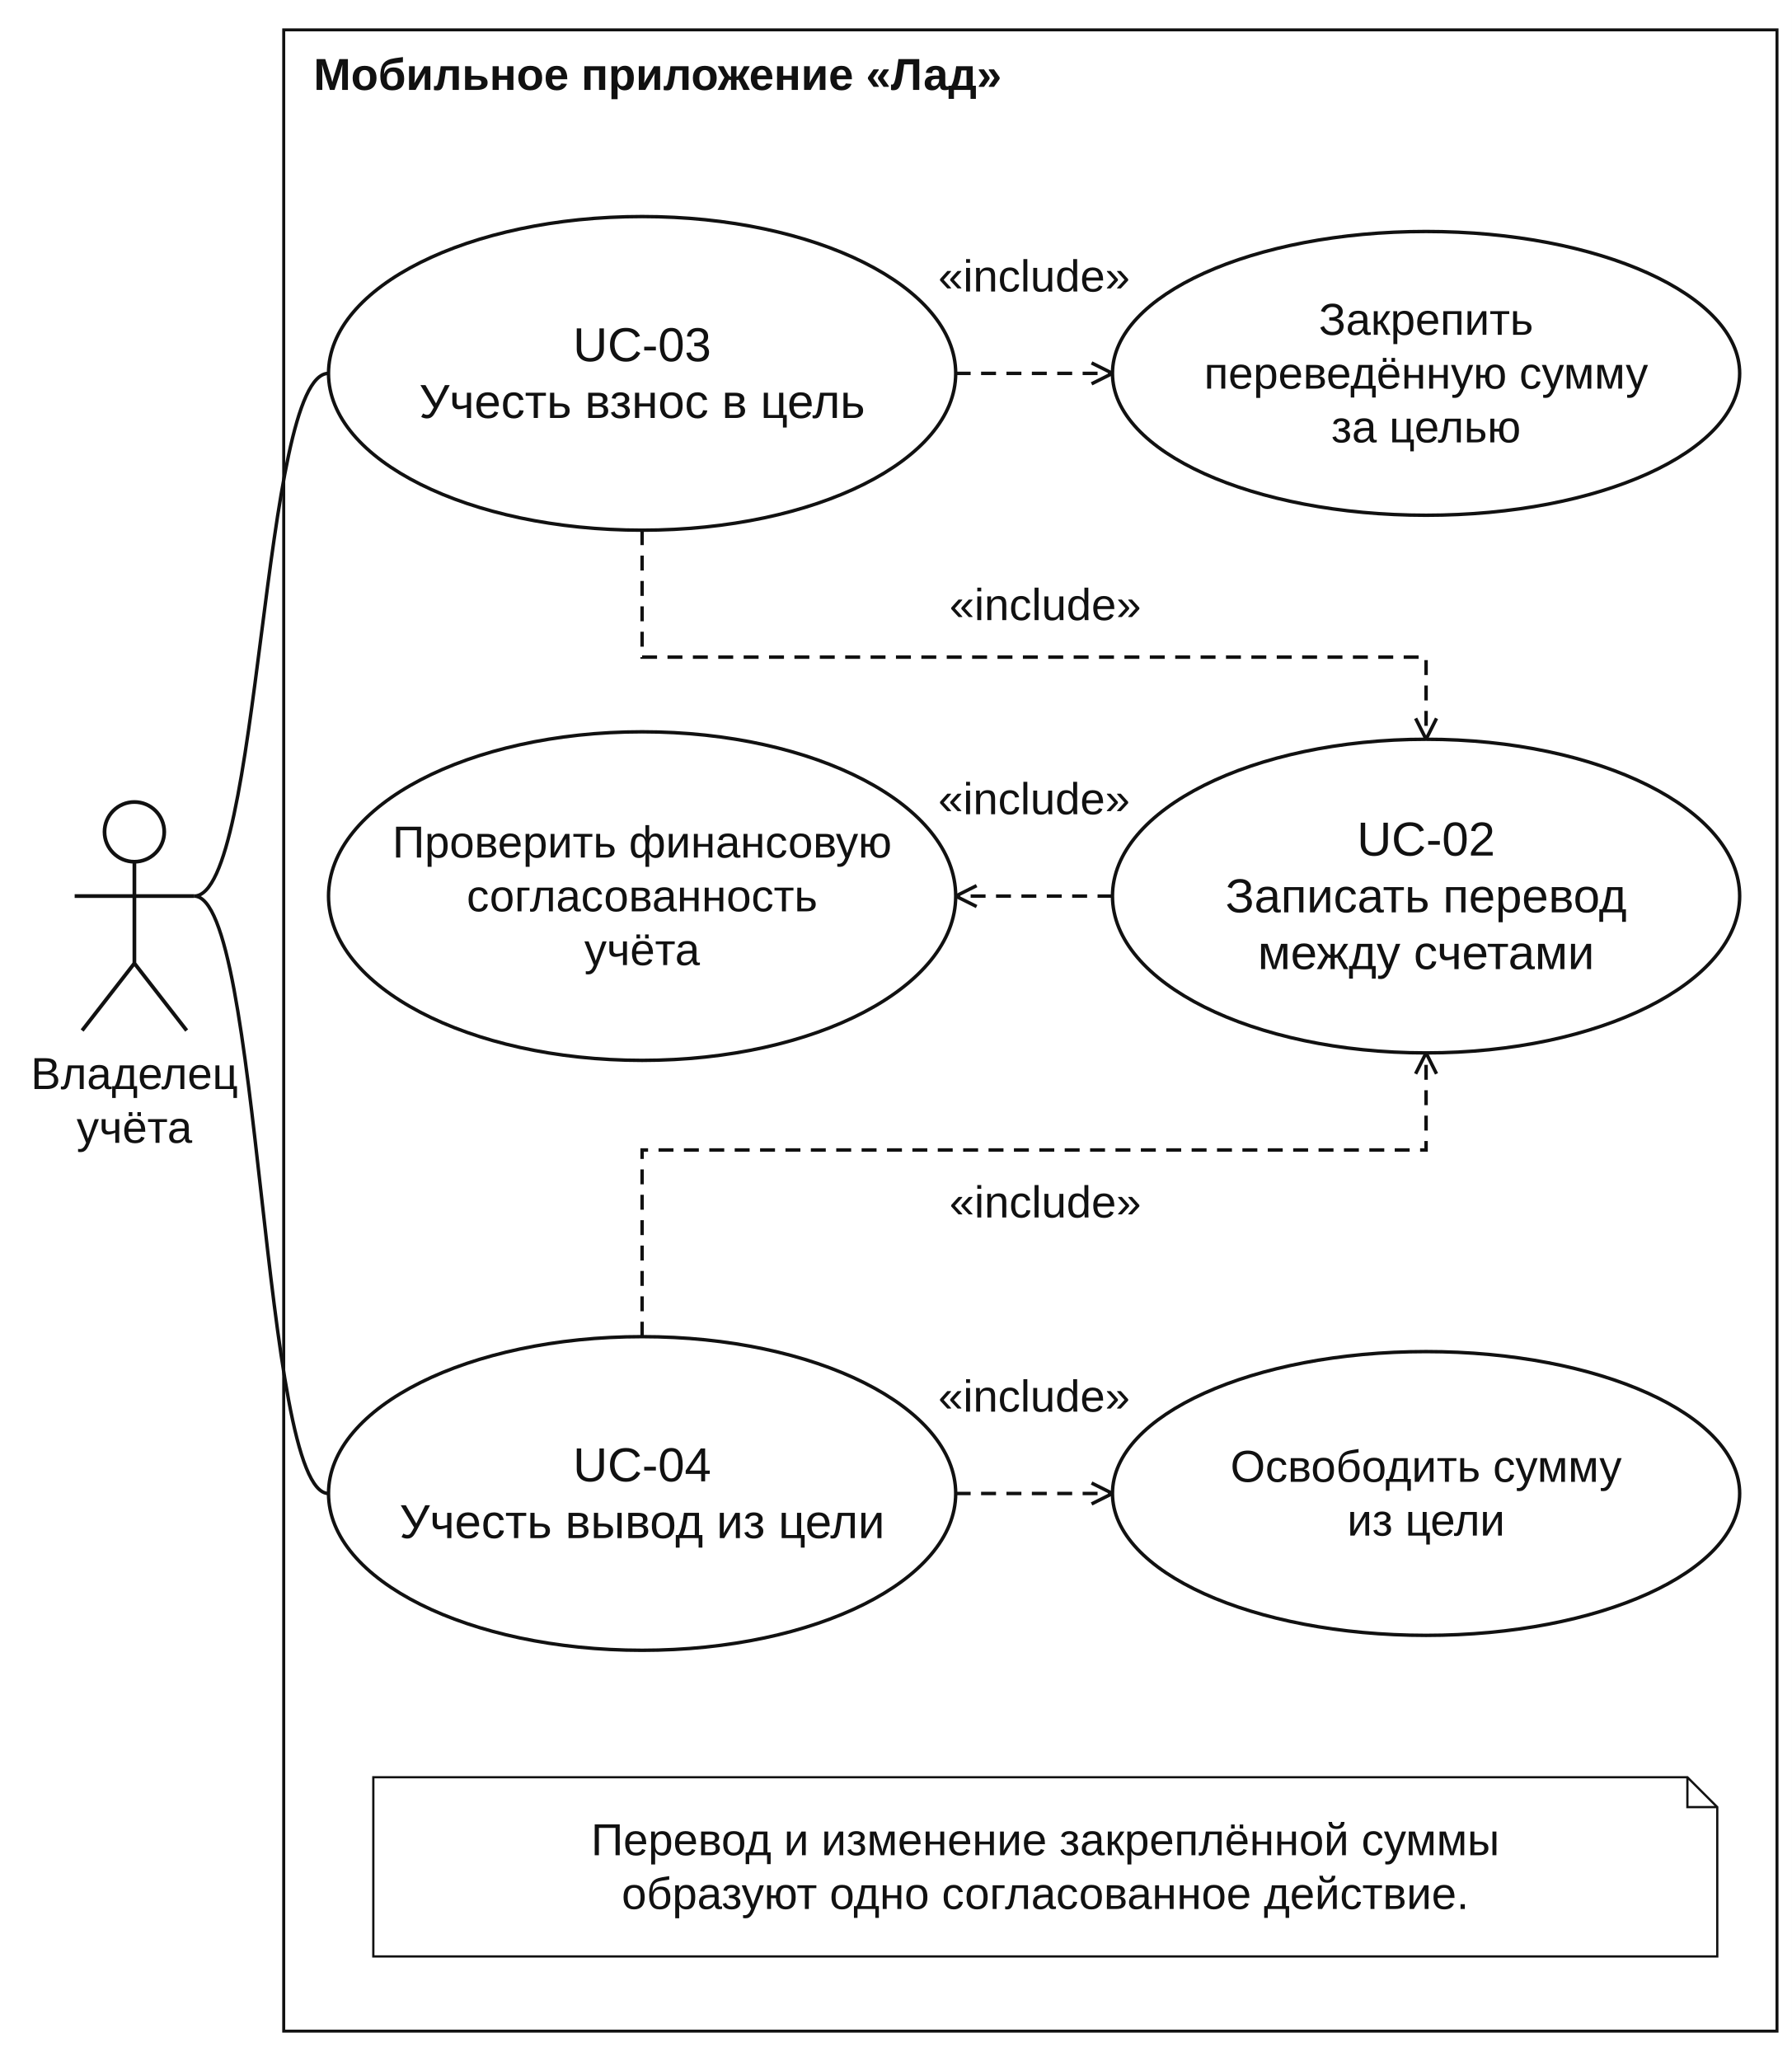
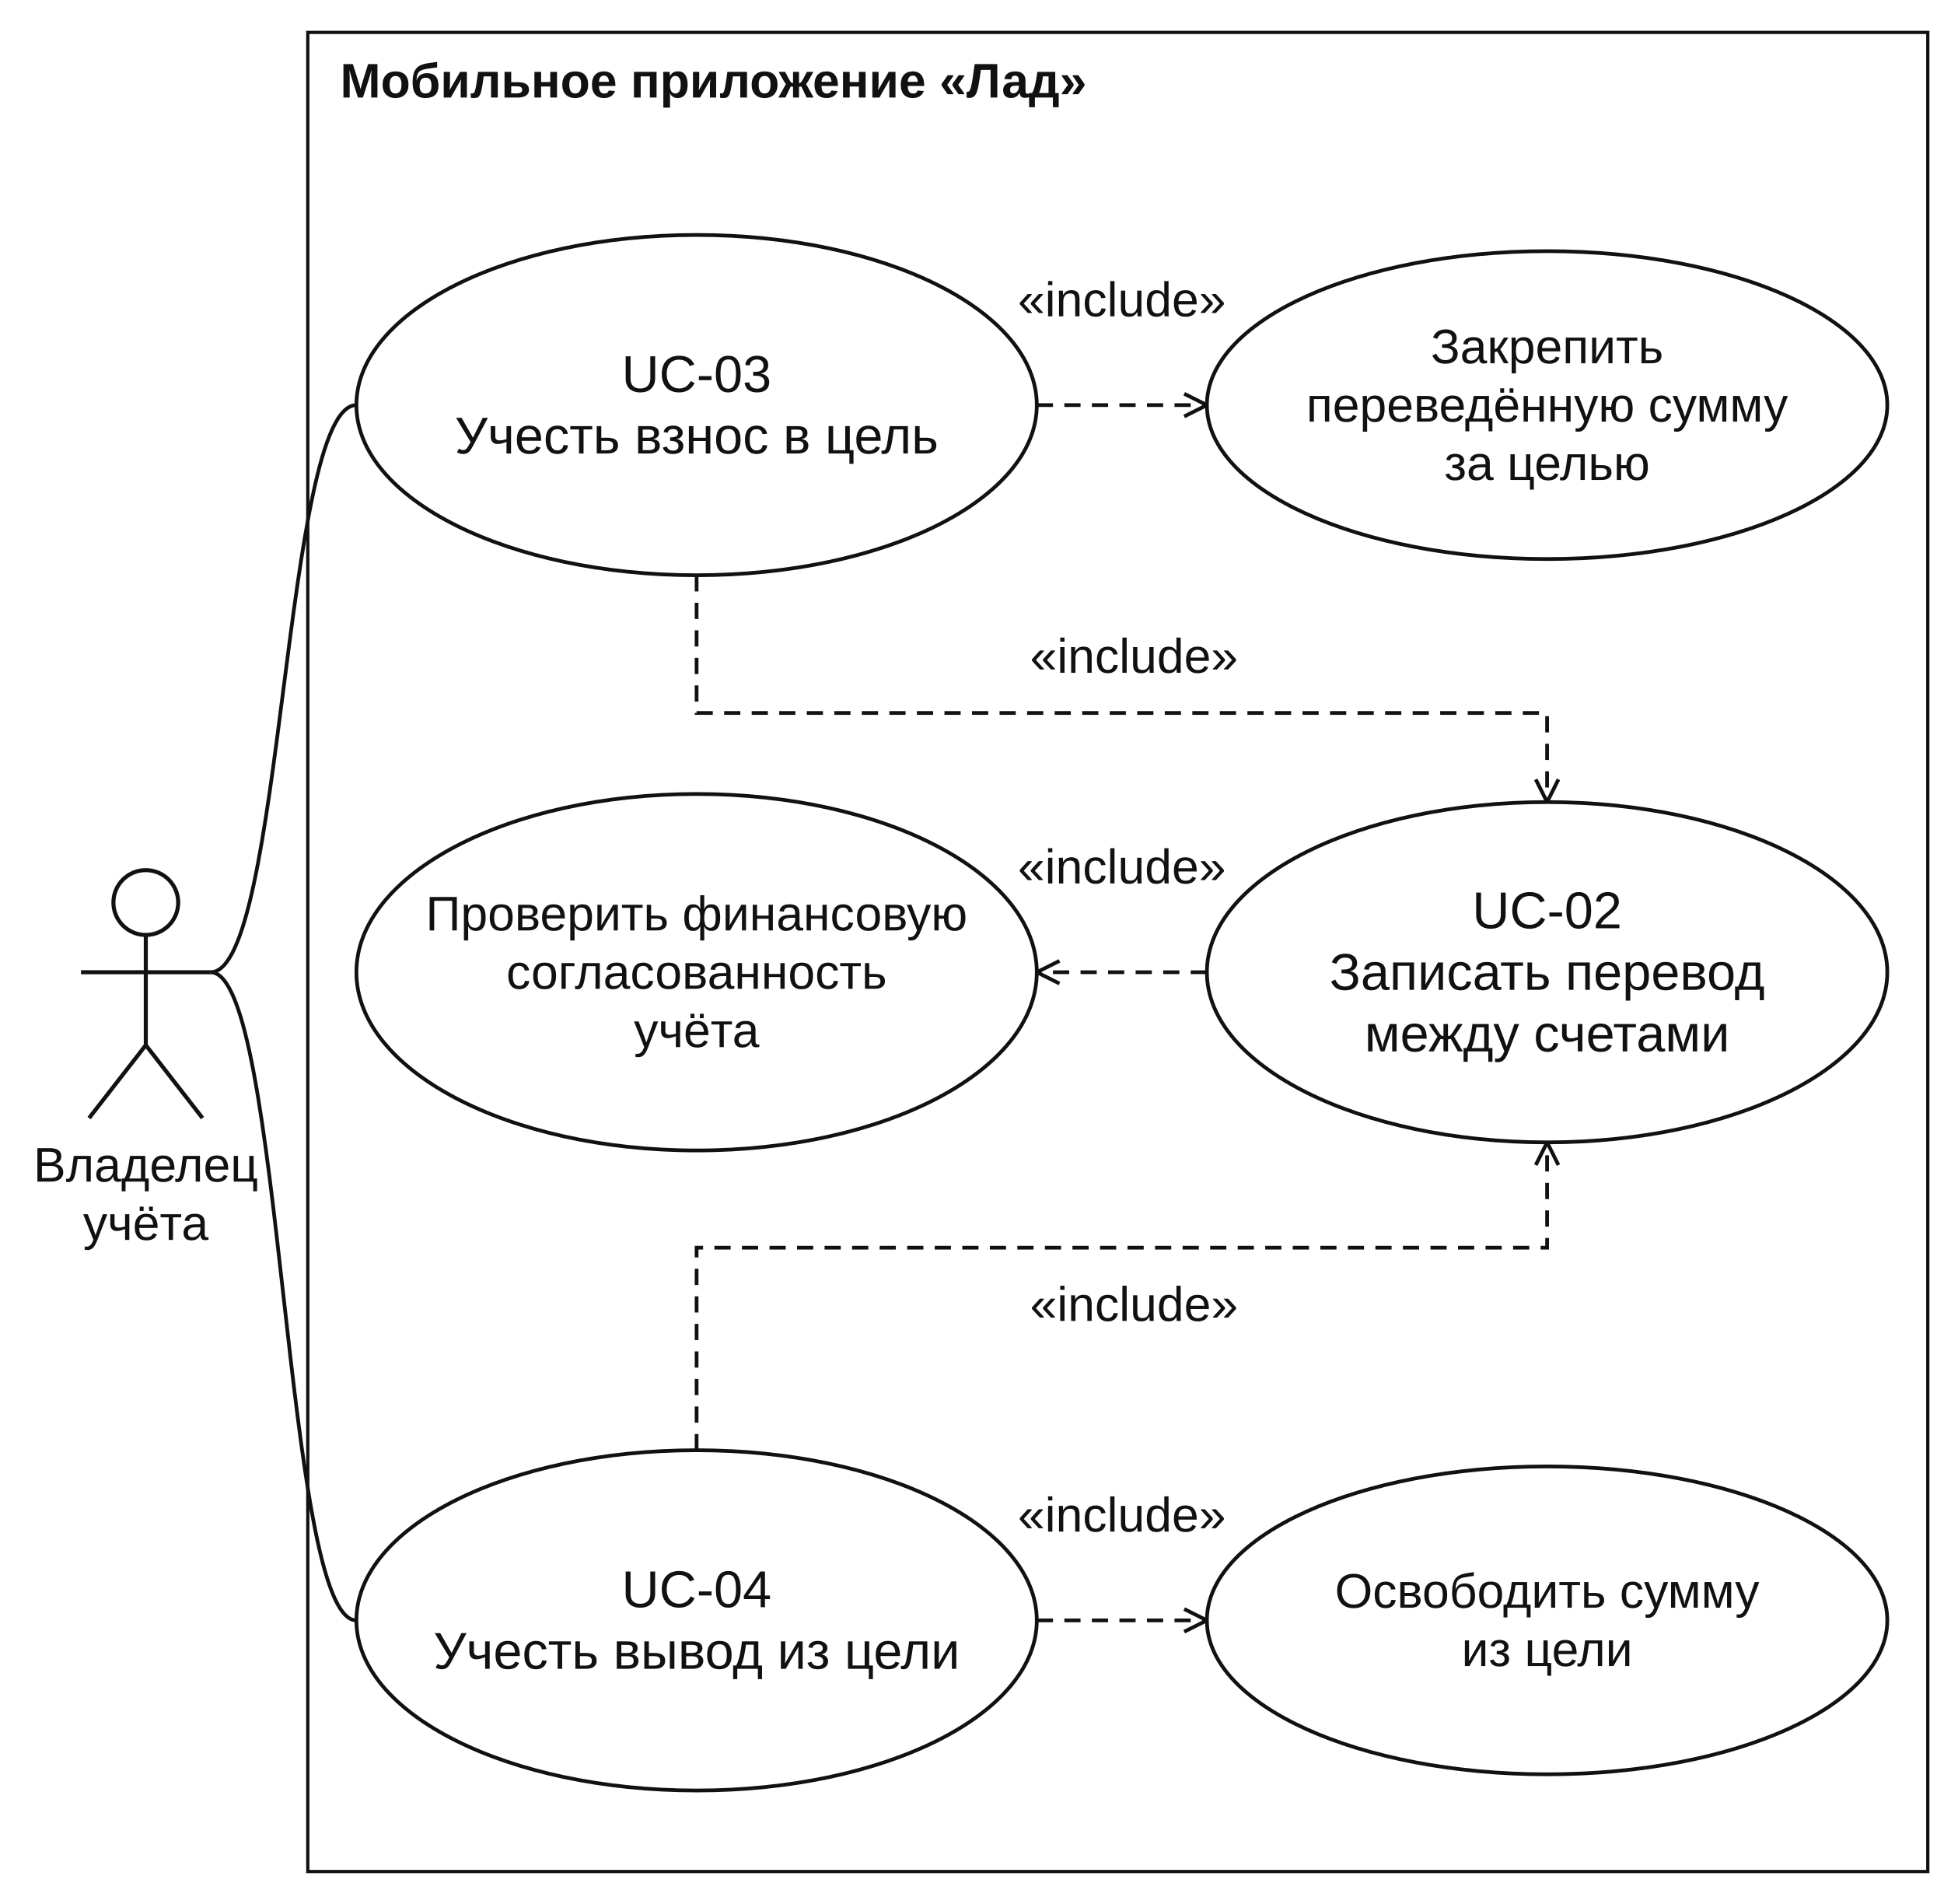
- <svg xmlns="http://www.w3.org/2000/svg" width="1200" height="1380" viewBox="0 0 1200 1380">
-   <rect width="1200" height="1380" fill="white" />
+ <svg xmlns="http://www.w3.org/2000/svg" width="1200" height="1175" viewBox="0 0 1200 1175">
+   <rect width="1200" height="1175" fill="white" />
  <defs>
    <marker id="open-arrow" markerWidth="18" markerHeight="16" refX="16" refY="8" orient="auto" markerUnits="userSpaceOnUse">
      <path d="M 2 1 L 16 8 L 2 15" fill="none" stroke="#111" stroke-width="2.3" />
    </marker>
    <marker id="generalization-arrow" markerWidth="23" markerHeight="22" refX="21" refY="11" orient="auto" markerUnits="userSpaceOnUse">
      <path d="M 1 1 L 21 11 L 1 21 Z" fill="white" stroke="#111" stroke-width="2.3" />
    </marker>
  </defs>
  <g font-family="Arial, sans-serif" fill="#111">
-     <rect data-role="system-boundary" x="190" y="20" width="1000" height="1340" fill="white" stroke="#111" stroke-width="2" />
+     <rect data-role="system-boundary" x="190" y="20" width="1000" height="1135" fill="white" stroke="#111" stroke-width="2" />
    <text x="210" y="60.2" font-size="30" text-anchor="start" font-weight="bold">Мобильное приложение «Лад»</text>
    <path data-from="Owner" data-to="U3" data-relation="association" d="M 130 600 C 175 600, 175 250, 220 250" fill="none" stroke="#111" stroke-width="2.3" />
    <path data-from="Owner" data-to="U4" data-relation="association" d="M 130 600 C 175 600, 175 1000, 220 1000" fill="none" stroke="#111" stroke-width="2.3" />
    <path data-from="U3" data-to="U2" data-relation="include" d="M 430 355 V 440 H 955 V 495" fill="none" stroke="#111" stroke-width="2.3" stroke-dasharray="10 7" marker-end="url(#open-arrow)" />
    <path data-from="U3" data-to="H8" data-relation="include" d="M 640 250 H 745" fill="none" stroke="#111" stroke-width="2.3" stroke-dasharray="10 7" marker-end="url(#open-arrow)" />
    <path data-from="U4" data-to="U2" data-relation="include" d="M 430 895 V 770 H 955 V 705" fill="none" stroke="#111" stroke-width="2.3" stroke-dasharray="10 7" marker-end="url(#open-arrow)" />
    <path data-from="U4" data-to="H9" data-relation="include" d="M 640 1000 H 745" fill="none" stroke="#111" stroke-width="2.3" stroke-dasharray="10 7" marker-end="url(#open-arrow)" />
    <path data-from="U2" data-to="H5" data-relation="include" d="M 745 600 H 640" fill="none" stroke="#111" stroke-width="2.3" stroke-dasharray="10 7" marker-end="url(#open-arrow)" />
    <g id="U3" data-id="U3" data-role="usecase" data-primary="true" data-title="UC-03 Учесть взнос в цель">
      <ellipse cx="430" cy="250" rx="210" ry="105" fill="white" stroke="#111" stroke-width="2.3" />
      <text x="430" y="241.88" font-size="32" text-anchor="middle">UC-03</text>
      <text x="430" y="279.88" font-size="32" text-anchor="middle">Учесть взнос в цель</text>
    </g>
    <g id="H8" data-id="H8" data-role="usecase" data-primary="false" data-title="Закрепить переведённую сумму за целью">
      <ellipse cx="955" cy="250" rx="210" ry="95" fill="white" stroke="#111" stroke-width="2.3" />
      <text x="955" y="224.2" font-size="30" text-anchor="middle">Закрепить</text>
      <text x="955" y="260.2" font-size="30" text-anchor="middle">переведённую сумму</text>
      <text x="955" y="296.2" font-size="30" text-anchor="middle">за целью</text>
    </g>
    <g id="H5" data-id="H5" data-role="usecase" data-primary="false" data-title="Проверить финансовую согласованность учёта">
      <ellipse cx="430" cy="600" rx="210" ry="110" fill="white" stroke="#111" stroke-width="2.3" />
      <text x="430" y="574.2" font-size="30" text-anchor="middle">Проверить финансовую</text>
      <text x="430" y="610.2" font-size="30" text-anchor="middle">согласованность</text>
      <text x="430" y="646.2" font-size="30" text-anchor="middle">учёта</text>
    </g>
    <g id="U2" data-id="U2" data-role="usecase" data-primary="true" data-title="UC-02 Записать перевод между счетами">
      <ellipse cx="955" cy="600" rx="210" ry="105" fill="white" stroke="#111" stroke-width="2.3" />
      <text x="955" y="572.88" font-size="32" text-anchor="middle">UC-02</text>
      <text x="955" y="610.88" font-size="32" text-anchor="middle">Записать перевод</text>
      <text x="955" y="648.88" font-size="32" text-anchor="middle">между счетами</text>
    </g>
    <g id="U4" data-id="U4" data-role="usecase" data-primary="true" data-title="UC-04 Учесть вывод из цели">
      <ellipse cx="430" cy="1000" rx="210" ry="105" fill="white" stroke="#111" stroke-width="2.3" />
      <text x="430" y="991.88" font-size="32" text-anchor="middle">UC-04</text>
      <text x="430" y="1029.88" font-size="32" text-anchor="middle">Учесть вывод из цели</text>
    </g>
    <g id="H9" data-id="H9" data-role="usecase" data-primary="false" data-title="Освободить сумму из цели">
      <ellipse cx="955" cy="1000" rx="210" ry="95" fill="white" stroke="#111" stroke-width="2.3" />
      <text x="955" y="992.2" font-size="30" text-anchor="middle">Освободить сумму</text>
      <text x="955" y="1028.2" font-size="30" text-anchor="middle">из цели</text>
    </g>
    <g data-role="relation-label" data-from="U3" data-to="U2">
      <text x="700" y="415.2" font-size="30" text-anchor="middle">«include»</text>
    </g>
    <g data-role="relation-label" data-from="U3" data-to="H8">
      <text x="692.5" y="195.2" font-size="30" text-anchor="middle">«include»</text>
    </g>
    <g data-role="relation-label" data-from="U4" data-to="U2">
      <text x="700" y="815.2" font-size="30" text-anchor="middle">«include»</text>
    </g>
    <g data-role="relation-label" data-from="U4" data-to="H9">
      <text x="692.5" y="945.2" font-size="30" text-anchor="middle">«include»</text>
    </g>
    <g data-role="relation-label" data-from="U2" data-to="H5">
      <text x="692.5" y="545.2" font-size="30" text-anchor="middle">«include»</text>
    </g>
-     <g id="N1" data-role="note">
-       <path d="M 250 1190 H 1130 L 1150 1210 V 1310 H 250 Z M 1130 1190 V 1210 H 1150" fill="white" stroke="#111" stroke-width="1.5" />
-       <text x="700" y="1242.2" font-size="30" text-anchor="middle">Перевод и изменение закреплённой суммы</text>
-       <text x="700" y="1278.2" font-size="30" text-anchor="middle">образуют одно согласованное действие.</text>
-     </g>
    <g id="Owner" data-role="actor">
      <g fill="none" stroke="#111" stroke-width="2.5">
        <circle cx="90" cy="557" r="20" />
        <path d="M 90 577 V 645 M 50 600 H 130 M 90 645 L 55 690 M 90 645 L 125 690" />
      </g>
      <text x="90" y="729.2" font-size="30" text-anchor="middle">Владелец</text>
      <text x="90" y="765.2" font-size="30" text-anchor="middle">учёта</text>
    </g>
  </g>
</svg>
